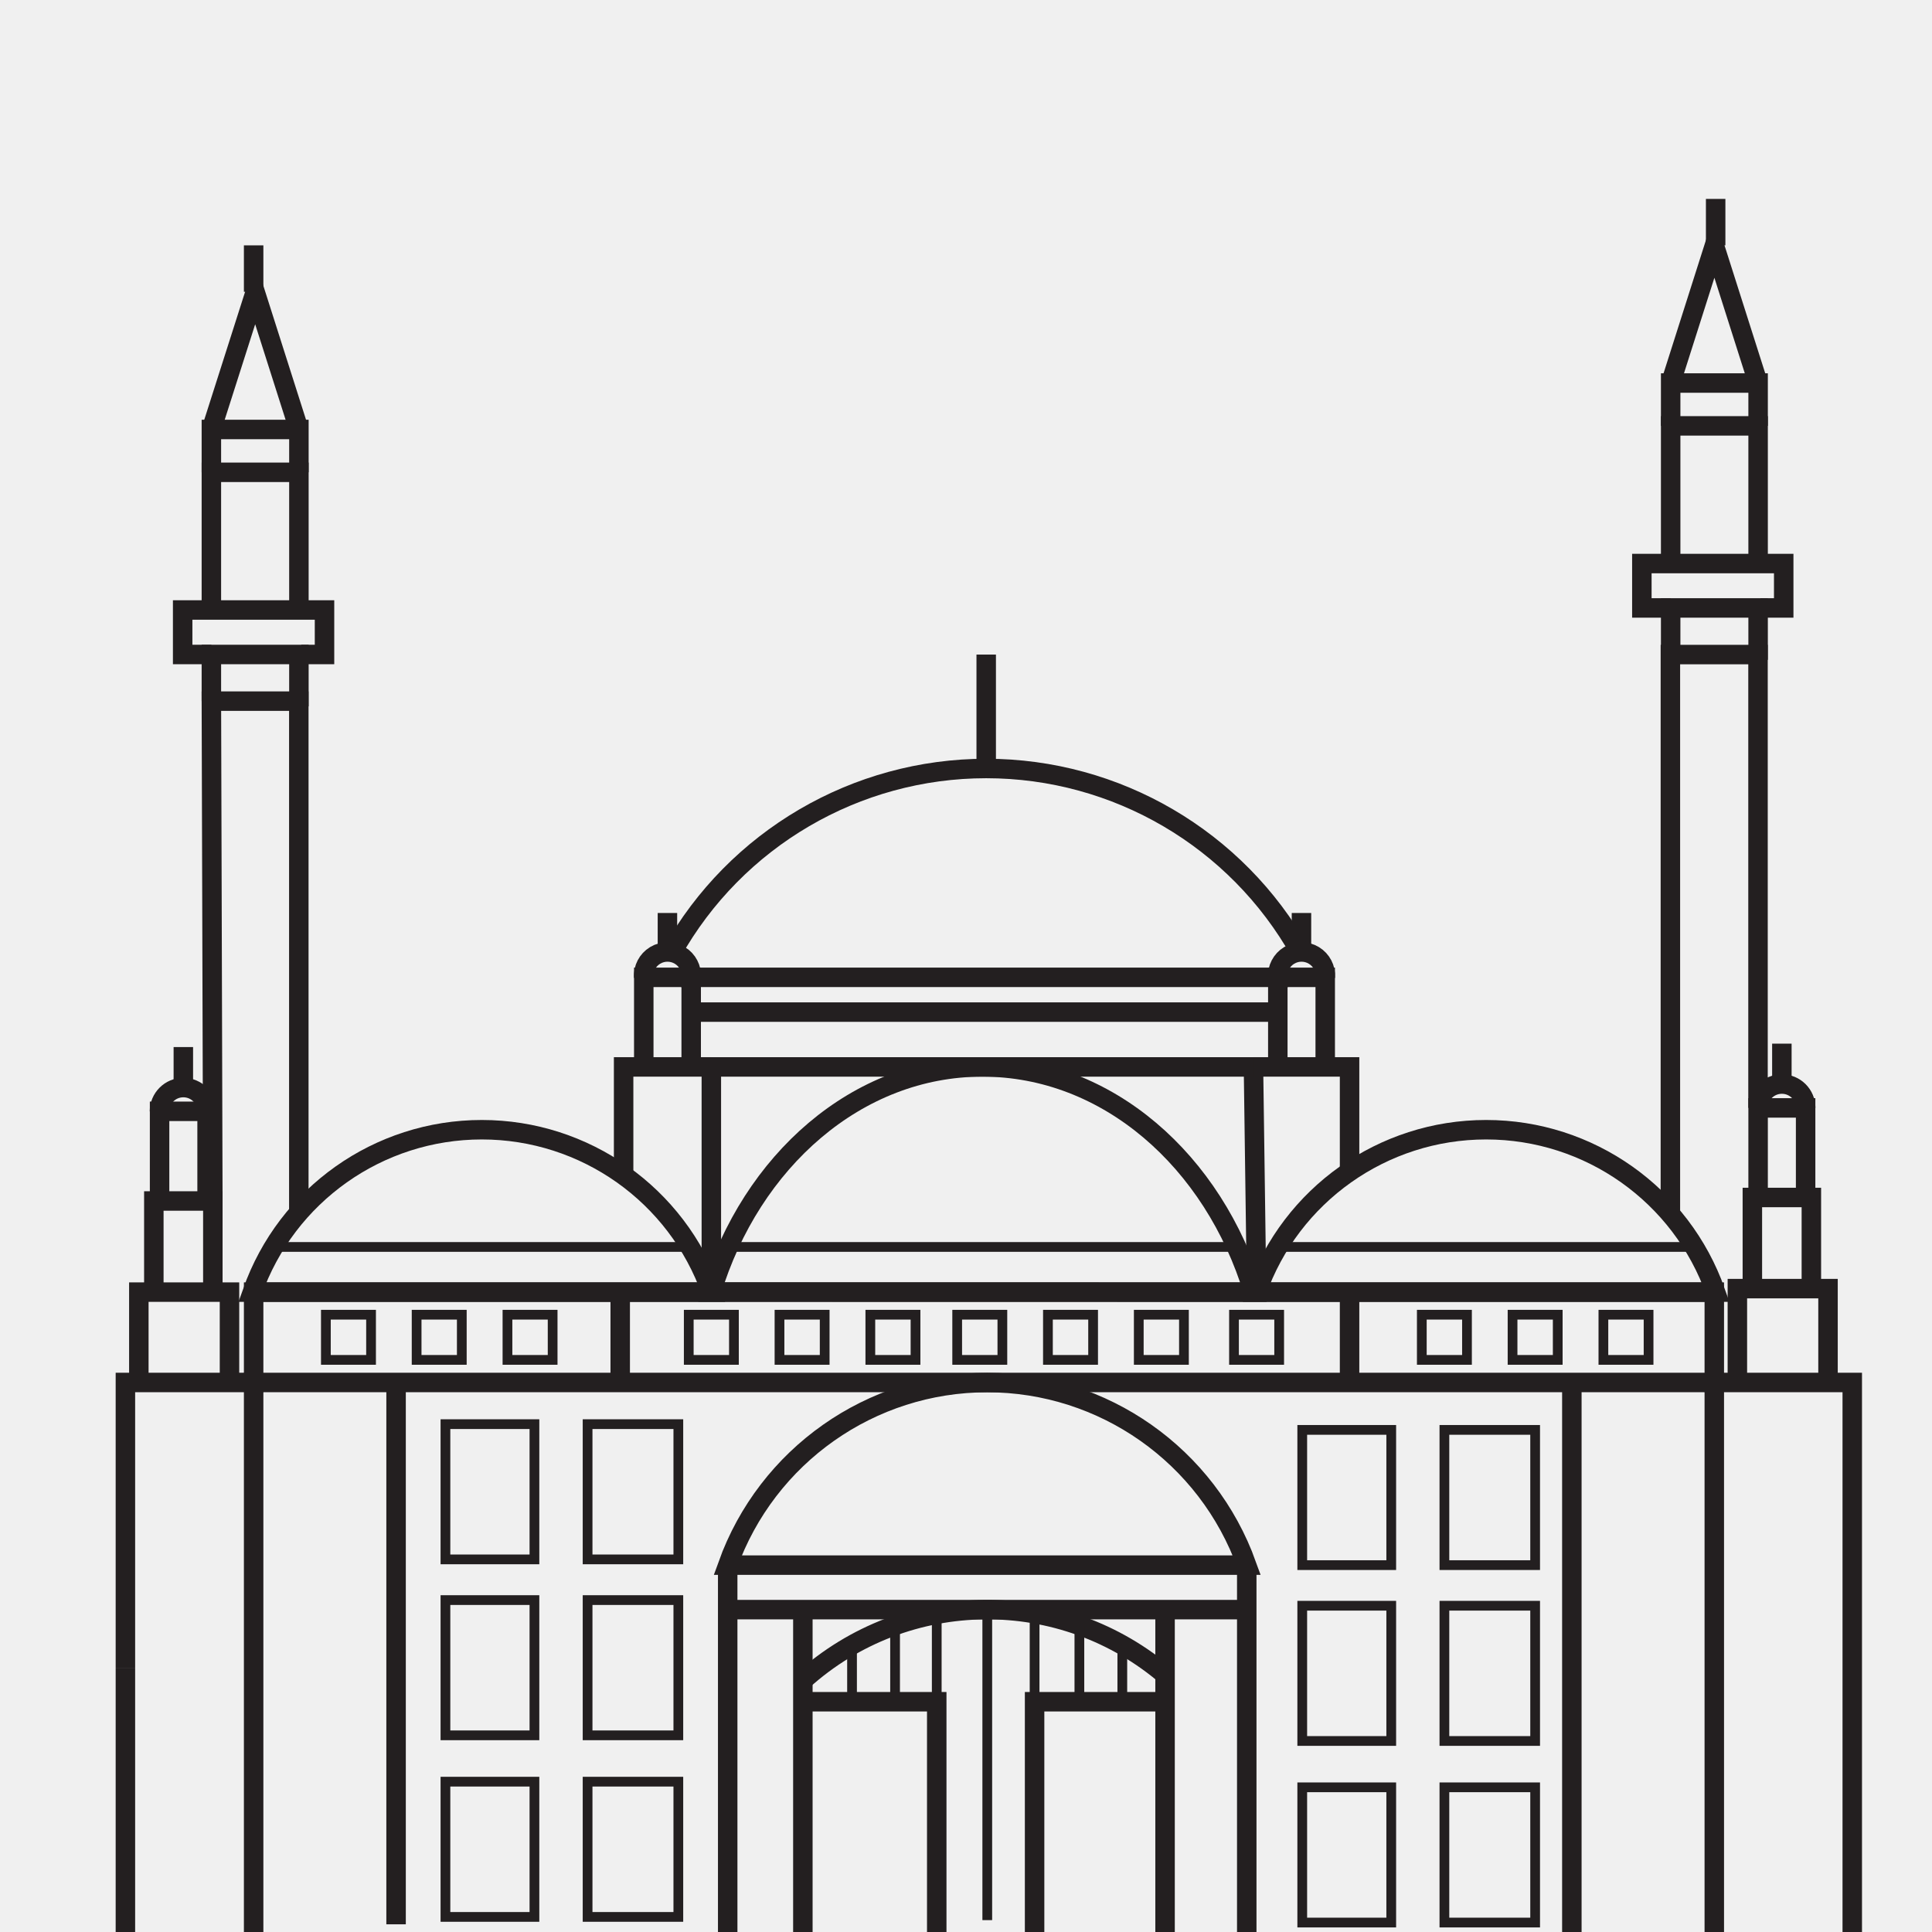
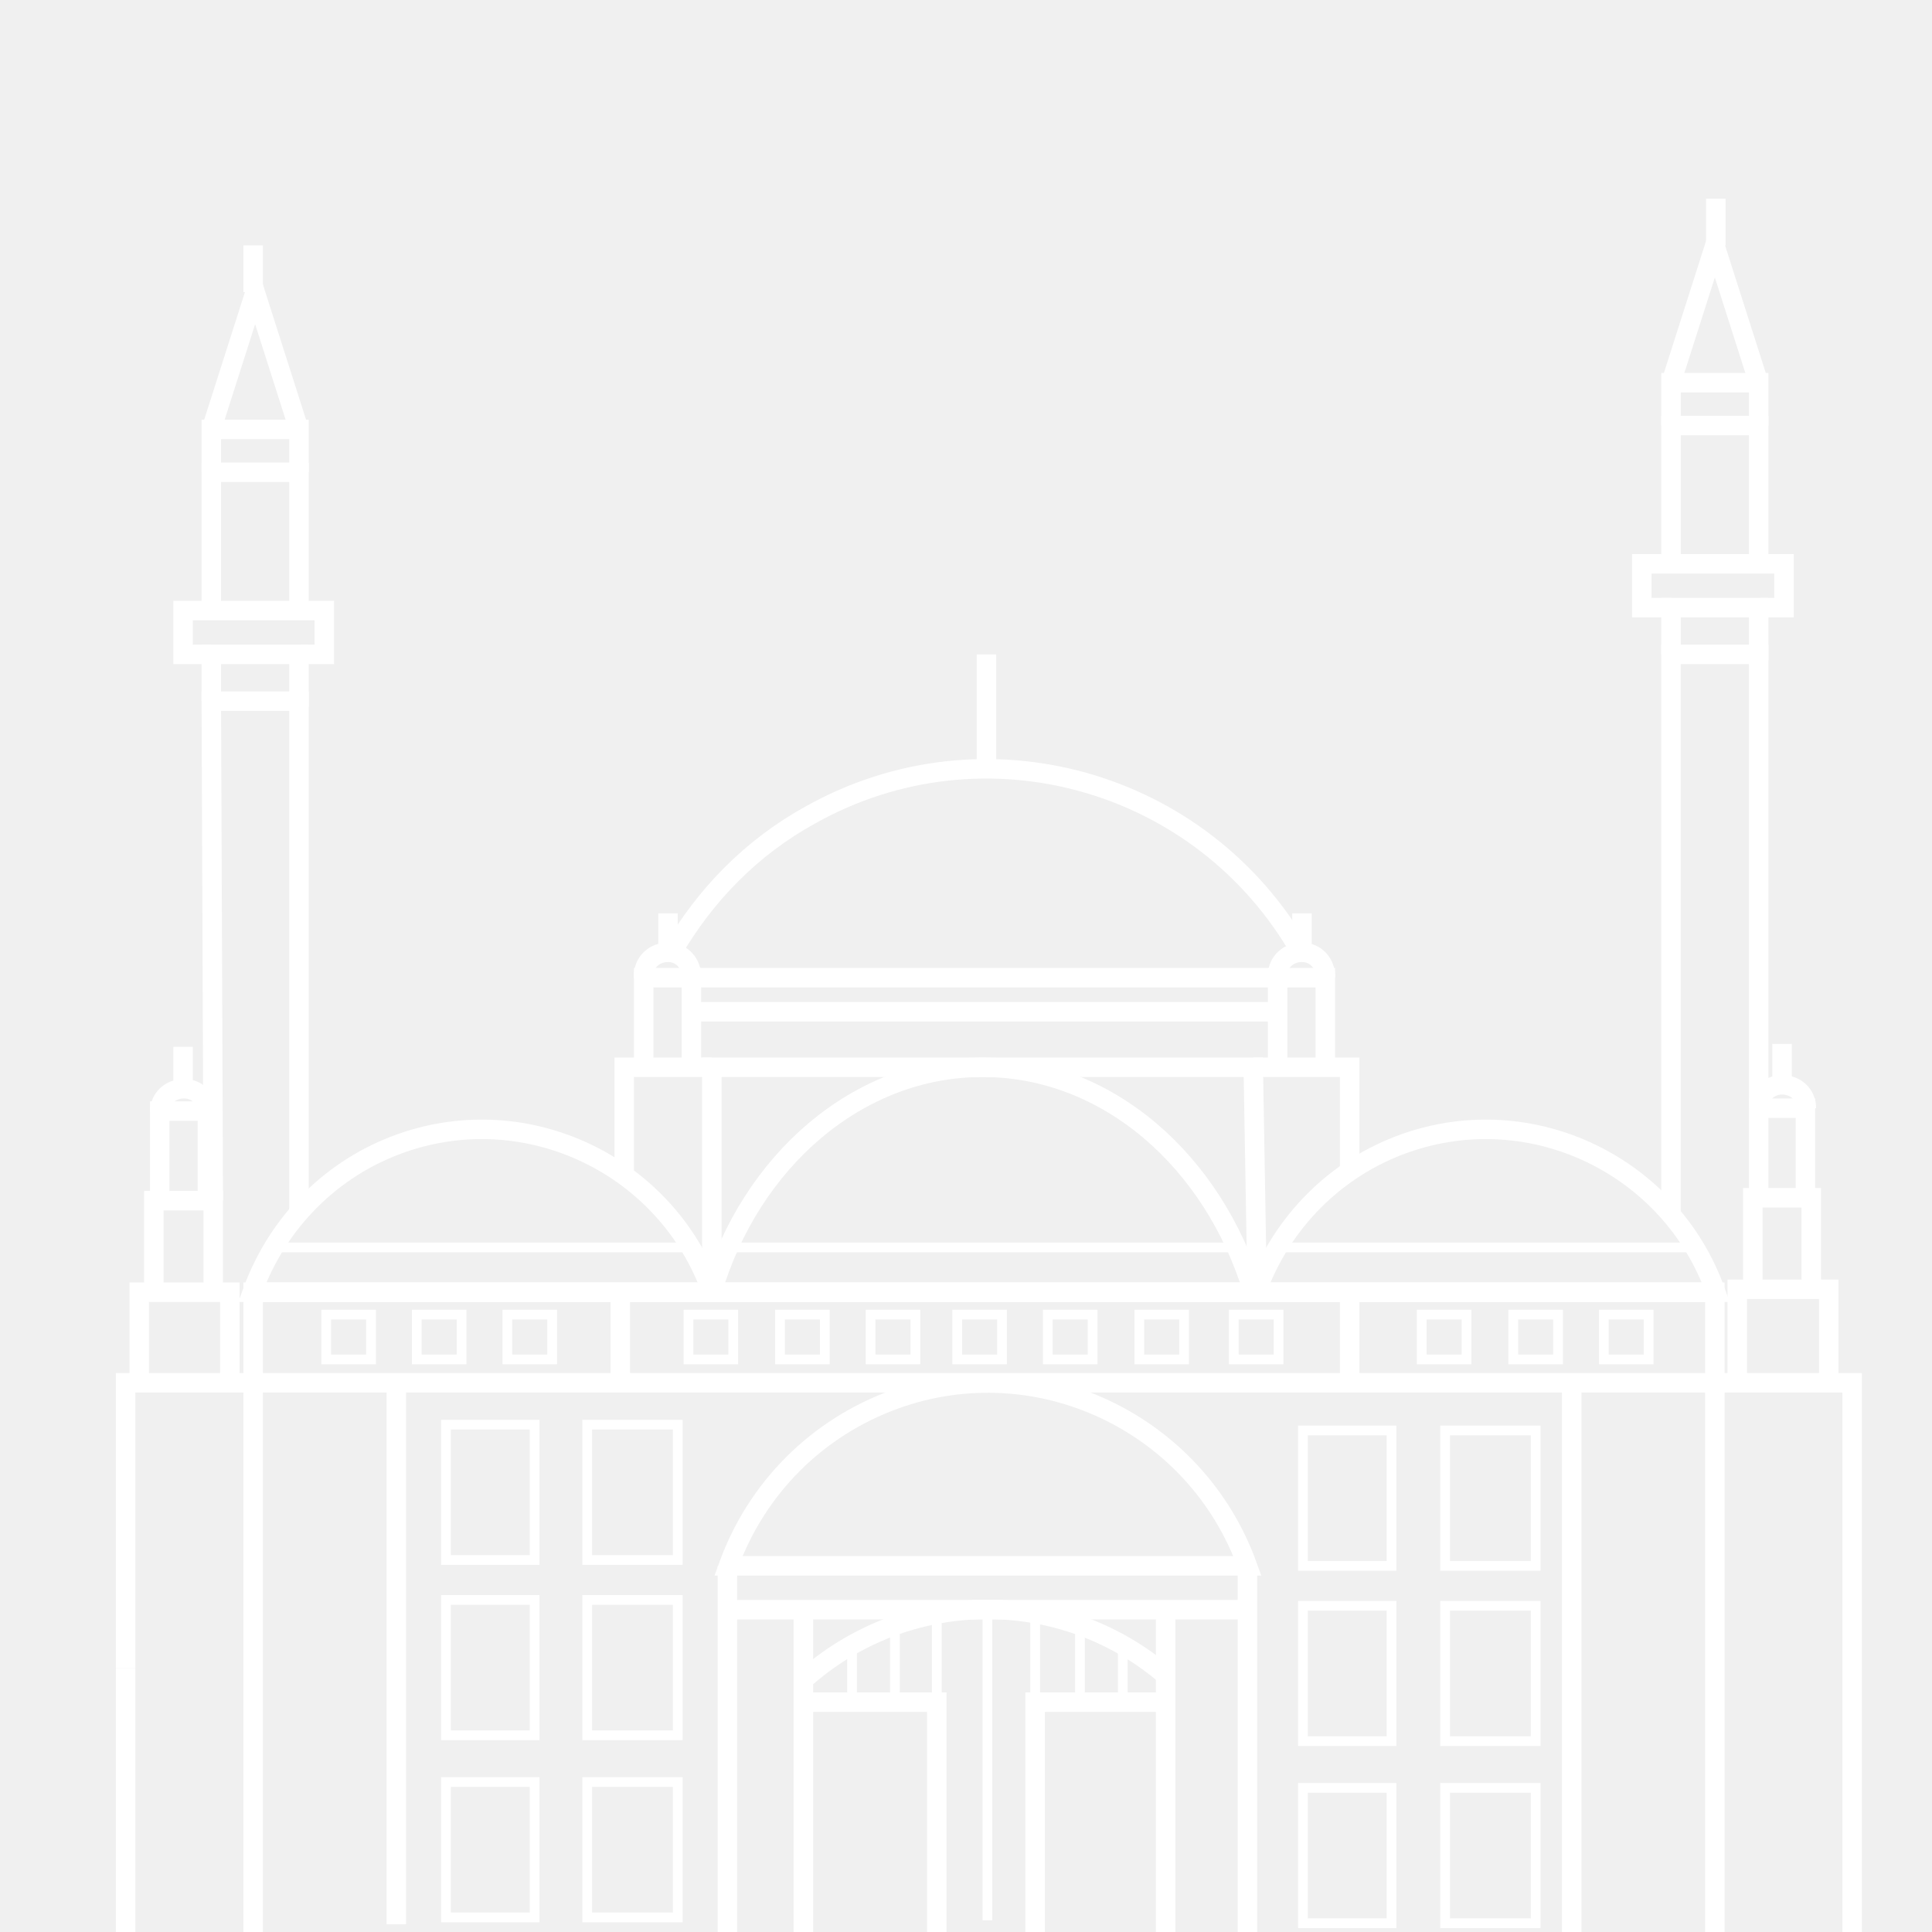
- <svg xmlns="http://www.w3.org/2000/svg" id="Layer_2" data-name="Layer 2" viewBox="0 0 198.43 198.43">
-   <defs>
-     <style>.cls-1,.cls-2{fill:none;stroke:#231f20;stroke-miterlimit:10;}.cls-1{stroke-width:2px;}</style>
-   </defs>
-   <polyline class="cls-1" points="26.05 199.19 26.05 141.99 176.07 141.99 176.07 199.19" />
-   <line class="cls-1" x1="40.68" y1="197.64" x2="40.68" y2="142.42" />
-   <line class="cls-1" x1="161.44" y1="198.87" x2="161.44" y2="142.25" />
-   <path class="cls-1" d="M128.05,160.75a28.32,28.32,0,0,0-53.31,0Z" />
-   <line class="cls-1" x1="128.05" y1="160.75" x2="128.05" y2="199.19" />
-   <line class="cls-1" x1="74.74" y1="160.75" x2="74.74" y2="198.87" />
-   <line class="cls-1" x1="74.74" y1="165.32" x2="128.05" y2="165.32" />
-   <line class="cls-1" x1="82.46" y1="165.32" x2="82.46" y2="199.19" />
-   <line class="cls-1" x1="119.66" y1="165.32" x2="119.66" y2="198.87" />
-   <path class="cls-1" d="M119.94,172.24a28.3,28.3,0,0,0-37.48.35" />
-   <polyline class="cls-1" points="82.46 174.78 96.21 174.78 96.21 199.19" />
-   <polyline class="cls-1" points="119.66 174.78 106.26 174.78 106.26 198.87" />
-   <line class="cls-2" x1="87.51" y1="168.96" x2="87.51" y2="174.79" />
-   <line class="cls-2" x1="91.93" y1="166.95" x2="91.93" y2="174.79" />
-   <line class="cls-2" x1="96.21" y1="165.8" x2="96.21" y2="174.79" />
-   <line class="cls-2" x1="101.4" y1="165.32" x2="101.4" y2="197.21" />
-   <line class="cls-2" x1="106.26" y1="165.8" x2="106.26" y2="174.79" />
-   <line class="cls-2" x1="110.86" y1="166.95" x2="110.86" y2="174.79" />
-   <line class="cls-2" x1="115.27" y1="168.96" x2="115.27" y2="174.79" />
-   <polyline class="cls-1" points="12.88 171.29 12.88 141.99 26.05 141.99 26.05 132.71 176.07 132.71 176.07 141.99 190.24 141.99 190.24 199.19" />
-   <line class="cls-1" x1="63.7" y1="132.71" x2="63.7" y2="141.99" />
-   <line class="cls-1" x1="138.61" y1="132.71" x2="138.61" y2="141.99" />
-   <path class="cls-1" d="M128.74,132.71c-4.09-13.48-15-23.13-27.84-23.13s-23.75,9.64-27.84,23.12Z" />
-   <path class="cls-1" d="M176.21,132.71a25,25,0,0,0-47.15,0Z" />
-   <path class="cls-1" d="M73.06,132.71a25,25,0,0,0-47.15,0Z" />
-   <rect class="cls-2" x="33.47" y="135.03" width="4.64" height="4.64" />
-   <rect class="cls-2" x="42.79" y="135.03" width="4.64" height="4.64" />
-   <rect class="cls-2" x="52.12" y="135.03" width="4.64" height="4.64" />
-   <rect class="cls-2" x="70.74" y="135.03" width="4.64" height="4.64" />
-   <rect class="cls-2" x="80.06" y="135.03" width="4.64" height="4.64" />
-   <rect class="cls-2" x="89.39" y="135.03" width="4.64" height="4.64" />
-   <rect class="cls-2" x="98.31" y="135.03" width="4.64" height="4.64" />
-   <rect class="cls-2" x="107.63" y="135.03" width="4.64" height="4.64" />
-   <rect class="cls-2" x="116.96" y="135.03" width="4.64" height="4.64" />
-   <rect class="cls-2" x="126.74" y="135.03" width="4.64" height="4.64" />
-   <rect class="cls-2" x="146.03" y="135.03" width="4.64" height="4.64" />
-   <rect class="cls-2" x="155.35" y="135.03" width="4.64" height="4.64" />
-   <rect class="cls-2" x="164.68" y="135.03" width="4.64" height="4.64" />
-   <line class="cls-2" x1="28.13" y1="128.07" x2="70.84" y2="128.07" />
-   <line class="cls-2" x1="74.74" y1="128.07" x2="126.74" y2="128.07" />
-   <line class="cls-2" x1="131.28" y1="128.07" x2="174.18" y2="128.07" />
-   <rect class="cls-2" x="133.75" y="146.86" width="9.14" height="13.89" />
-   <rect class="cls-2" x="148.35" y="146.86" width="9.32" height="13.89" />
-   <rect class="cls-2" x="133.75" y="164.92" width="9.14" height="13.89" />
-   <rect class="cls-2" x="148.35" y="164.92" width="9.32" height="13.89" />
-   <rect class="cls-2" x="133.75" y="183.57" width="9.14" height="13.89" />
-   <rect class="cls-2" x="148.35" y="183.57" width="9.32" height="13.89" />
-   <rect class="cls-2" x="45.75" y="146.27" width="9.14" height="13.89" />
-   <rect class="cls-2" x="60.35" y="146.27" width="9.32" height="13.89" />
-   <rect class="cls-2" x="45.75" y="164.34" width="9.14" height="13.89" />
-   <rect class="cls-2" x="60.35" y="164.34" width="9.32" height="13.89" />
-   <rect class="cls-2" x="45.75" y="182.99" width="9.14" height="13.89" />
-   <rect class="cls-2" x="60.35" y="182.99" width="9.32" height="13.89" />
-   <polyline class="cls-1" points="73.06 132.71 73.06 109.58 128.74 109.58 129.06 132.7" />
-   <polyline class="cls-1" points="73.06 109.58 64.05 109.58 64.05 120.54" />
-   <polyline class="cls-1" points="128.74 109.58 138.61 109.58 138.61 120.15" />
-   <polyline class="cls-1" points="66.12 109.58 66.12 100.38 70.99 100.38 70.99 109.58" />
-   <path class="cls-1" d="M66.11,100.38a2.45,2.45,0,1,1,4.89,0h60.23a2.45,2.45,0,1,1,4.89,0" />
-   <line class="cls-1" x1="68.55" y1="97.93" x2="68.55" y2="93.77" />
-   <polyline class="cls-1" points="131.24 109.58 131.24 100.38 136.11 100.38 136.11 109.58" />
-   <line class="cls-1" x1="133.67" y1="97.93" x2="133.67" y2="93.77" />
-   <line class="cls-1" x1="71" y1="103.95" x2="131.23" y2="103.95" />
-   <path class="cls-1" d="M133.55,97.81a37,37,0,0,0-64.52,0" />
-   <line class="cls-1" x1="101.29" y1="78.91" x2="101.29" y2="67.23" />
-   <polyline class="cls-1" points="14.26 141.99 14.26 132.71 15.8 132.71 23.57 132.71 23.57 141.99" />
-   <polyline class="cls-1" points="15.8 132.71 15.8 123.35 21.86 123.35 21.86 132.4" />
-   <polyline class="cls-1" points="16.39 123.35 16.39 114.14 21.27 114.14 21.27 123.35" />
-   <path class="cls-1" d="M16.38,114.15a2.45,2.45,0,0,1,4.9,0" />
-   <line class="cls-1" x1="18.83" y1="111.7" x2="18.83" y2="107.54" />
-   <polyline class="cls-1" points="178.44 141.63 178.44 132.35 179.98 132.35 187.75 132.35 187.75 141.63" />
-   <polyline class="cls-1" points="179.98 132.35 179.98 122.99 186.04 122.99 186.04 132.04" />
-   <polyline class="cls-1" points="180.57 122.99 180.57 113.79 185.45 113.79 185.45 122.99" />
-   <path class="cls-1" d="M185.46,113.79a2.45,2.45,0,0,0-4.9,0V67.23h-9v57.18" />
-   <line class="cls-1" x1="183.01" y1="111.34" x2="183.01" y2="107.19" />
-   <polyline class="cls-1" points="171.59 67.23 171.59 62.44 180.57 62.44 180.57 67.77" />
-   <polyline class="cls-1" points="171.59 62.44 168.63 62.44 168.63 57.88 183.2 57.88 183.2 62.44 180.81 62.44" />
-   <polyline class="cls-1" points="171.59 57.88 171.59 43.74 180.57 43.74 180.57 57.88" />
-   <polyline class="cls-1" points="171.59 43.74 171.59 39.34 180.57 39.34 180.57 43.74" />
-   <polyline class="cls-1" points="171.59 39.34 176.08 25.23 180.57 39.34" />
-   <polyline class="cls-1" points="176.21 25.2 176.21 22.81 176.21 20.43" />
-   <polyline class="cls-1" points="30.69 124.61 30.69 72.01 21.71 72.01 21.86 123.35" />
-   <polyline class="cls-1" points="21.71 72.01 21.71 67.22 30.7 67.22 30.7 72.55" />
-   <polyline class="cls-1" points="21.71 67.22 18.76 67.22 18.76 62.65 33.33 62.65 33.33 67.22 30.94 67.22" />
-   <polyline class="cls-1" points="21.71 62.65 21.71 48.51 30.7 48.51 30.7 62.65" />
-   <polyline class="cls-1" points="21.71 48.51 21.71 44.11 30.7 44.11 30.7 48.51" />
-   <polyline class="cls-1" points="21.71 44.11 26.21 30.01 30.7 44.11" />
-   <line class="cls-1" x1="12.88" y1="171.29" x2="12.88" y2="198.43" />
-   <polyline class="cls-1" points="26.05 29.97 26.05 27.58 26.05 25.2" />
+ <svg xmlns="http://www.w3.org/2000/svg" version="1.1" id="Layer_2_1_" x="0px" y="0px" viewBox="0 0 198.4 198.4" style="enable-background:new 0 0 198.4 198.4;" xml:space="preserve">
+   <style type="text/css">
+ 	.st0{fill:none;stroke:#FFFFFF;stroke-width:2;stroke-miterlimit:10;}
+ 	.st1{fill:none;stroke:#FFFFFF;stroke-miterlimit:10;}
+ </style>
+   <polyline class="st0" points="26,199.2 26,142 176.1,142 176.1,199.2 " />
+   <line class="st0" x1="40.7" y1="197.6" x2="40.7" y2="142.4" />
+   <line class="st0" x1="161.4" y1="198.9" x2="161.4" y2="142.3" />
+   <path class="st0" d="M128.1,160.8c-5.3-14.7-21.5-22.4-36.2-17.1c-8,2.9-14.2,9.1-17.1,17.1H128.1z" />
+   <line class="st0" x1="128.1" y1="160.8" x2="128.1" y2="199.2" />
+   <line class="st0" x1="74.7" y1="160.8" x2="74.7" y2="198.9" />
+   <line class="st0" x1="74.7" y1="165.3" x2="128.1" y2="165.3" />
+   <line class="st0" x1="82.5" y1="165.3" x2="82.5" y2="199.2" />
+   <line class="st0" x1="119.7" y1="165.3" x2="119.7" y2="198.9" />
+   <path class="st0" d="M119.9,172.2c-10.8-9.4-26.9-9.2-37.5,0.4" />
+   <polyline class="st0" points="82.5,174.8 96.2,174.8 96.2,199.2 " />
+   <polyline class="st0" points="119.7,174.8 106.3,174.8 106.3,198.9 " />
+   <line class="st1" x1="87.5" y1="169" x2="87.5" y2="174.8" />
+   <line class="st1" x1="91.9" y1="166.9" x2="91.9" y2="174.8" />
+   <line class="st1" x1="96.2" y1="165.8" x2="96.2" y2="174.8" />
+   <line class="st1" x1="101.4" y1="165.3" x2="101.4" y2="197.2" />
+   <line class="st1" x1="106.3" y1="165.8" x2="106.3" y2="174.8" />
+   <line class="st1" x1="110.9" y1="166.9" x2="110.9" y2="174.8" />
+   <line class="st1" x1="115.3" y1="169" x2="115.3" y2="174.8" />
+   <polyline class="st0" points="12.9,171.3 12.9,142 26,142 26,132.7 176.1,132.7 176.1,142 190.2,142 190.2,199.2 " />
+   <line class="st0" x1="63.7" y1="132.7" x2="63.7" y2="142" />
+   <line class="st0" x1="138.6" y1="132.7" x2="138.6" y2="142" />
+   <path class="st0" d="M128.7,132.7c-4.1-13.5-15-23.1-27.8-23.1s-23.8,9.6-27.8,23.1L128.7,132.7z" />
+   <path class="st0" d="M176.2,132.7c-4.6-13-18.9-19.9-31.9-15.3c-7.1,2.5-12.7,8.1-15.3,15.3H176.2z" />
+   <path class="st0" d="M73.1,132.7c-4.6-13-18.9-19.9-31.9-15.3c-7.1,2.5-12.7,8.1-15.3,15.3H73.1z" />
+   <rect x="33.5" y="135" class="st1" width="4.6" height="4.6" />
+   <rect x="42.8" y="135" class="st1" width="4.6" height="4.6" />
+   <rect x="52.1" y="135" class="st1" width="4.6" height="4.6" />
+   <rect x="70.7" y="135" class="st1" width="4.6" height="4.6" />
+   <rect x="80.1" y="135" class="st1" width="4.6" height="4.6" />
+   <rect x="89.4" y="135" class="st1" width="4.6" height="4.6" />
+   <rect x="98.3" y="135" class="st1" width="4.6" height="4.6" />
+   <rect x="107.6" y="135" class="st1" width="4.6" height="4.6" />
+   <rect x="117" y="135" class="st1" width="4.6" height="4.6" />
+   <rect x="126.7" y="135" class="st1" width="4.6" height="4.6" />
+   <rect x="146" y="135" class="st1" width="4.6" height="4.6" />
+   <rect x="155.4" y="135" class="st1" width="4.6" height="4.6" />
+   <rect x="164.7" y="135" class="st1" width="4.6" height="4.6" />
+   <line class="st1" x1="28.1" y1="128.1" x2="70.8" y2="128.1" />
+   <line class="st1" x1="74.7" y1="128.1" x2="126.7" y2="128.1" />
+   <line class="st1" x1="131.3" y1="128.1" x2="174.2" y2="128.1" />
+   <rect x="133.8" y="146.9" class="st1" width="9.1" height="13.9" />
+   <rect x="148.4" y="146.9" class="st1" width="9.3" height="13.9" />
+   <rect x="133.8" y="164.9" class="st1" width="9.1" height="13.9" />
+   <rect x="148.4" y="164.9" class="st1" width="9.3" height="13.9" />
+   <rect x="133.8" y="183.6" class="st1" width="9.1" height="13.9" />
+   <rect x="148.4" y="183.6" class="st1" width="9.3" height="13.9" />
+   <rect x="45.8" y="146.3" class="st1" width="9.1" height="13.9" />
+   <rect x="60.3" y="146.3" class="st1" width="9.3" height="13.9" />
+   <rect x="45.8" y="164.3" class="st1" width="9.1" height="13.9" />
+   <rect x="60.3" y="164.3" class="st1" width="9.3" height="13.9" />
+   <rect x="45.8" y="183" class="st1" width="9.1" height="13.9" />
+   <rect x="60.3" y="183" class="st1" width="9.3" height="13.9" />
+   <polyline class="st0" points="73.1,132.7 73.1,109.6 128.7,109.6 129.1,132.7 " />
+   <polyline class="st0" points="73.1,109.6 64.1,109.6 64.1,120.5 " />
+   <polyline class="st0" points="128.7,109.6 138.6,109.6 138.6,120.2 " />
+   <polyline class="st0" points="66.1,109.6 66.1,100.4 71,100.4 71,109.6 " />
+   <path class="st0" d="M66.1,100.4C66,99,67,97.9,68.4,97.8s2.5,0.9,2.6,2.3c0,0.1,0,0.2,0,0.3h60.2c-0.1-1.4,0.9-2.5,2.3-2.6  c1.4-0.1,2.5,0.9,2.6,2.3c0,0.1,0,0.2,0,0.3" />
+   <line class="st0" x1="68.6" y1="97.9" x2="68.6" y2="93.8" />
+   <polyline class="st0" points="131.2,109.6 131.2,100.4 136.1,100.4 136.1,109.6 " />
+   <line class="st0" x1="133.7" y1="97.9" x2="133.7" y2="93.8" />
+   <line class="st0" x1="71" y1="103.9" x2="131.2" y2="103.9" />
+   <path class="st0" d="M133.6,97.8C123.5,80,101,73.7,83.2,83.7C77.2,87,72.4,91.9,69,97.8" />
+   <line class="st0" x1="101.3" y1="78.9" x2="101.3" y2="67.2" />
+   <polyline class="st0" points="14.3,142 14.3,132.7 15.8,132.7 23.6,132.7 23.6,142 " />
+   <polyline class="st0" points="15.8,132.7 15.8,123.3 21.9,123.3 21.9,132.4 " />
+   <polyline class="st0" points="16.4,123.3 16.4,114.1 21.3,114.1 21.3,123.3 " />
+   <path class="st0" d="M16.4,114.2c0-1.4,1.1-2.4,2.5-2.4c1.4,0,2.4,1.1,2.4,2.4" />
+   <line class="st0" x1="18.8" y1="111.7" x2="18.8" y2="107.5" />
+   <polyline class="st0" points="178.4,141.6 178.4,132.4 180,132.4 187.8,132.4 187.8,141.6 " />
+   <polyline class="st0" points="180,132.4 180,123 186,123 186,132 " />
+   <polyline class="st0" points="180.6,123 180.6,113.8 185.4,113.8 185.4,123 " />
+   <path class="st0" d="M185.5,113.8c0-1.4-1.1-2.4-2.5-2.4c-1.4,0-2.4,1.1-2.4,2.4V67.2h-9v57.2" />
+   <line class="st0" x1="183" y1="111.3" x2="183" y2="107.2" />
+   <polyline class="st0" points="171.6,67.2 171.6,62.4 180.6,62.4 180.6,67.8 " />
+   <polyline class="st0" points="171.6,62.4 168.6,62.4 168.6,57.9 183.2,57.9 183.2,62.4 180.8,62.4 " />
+   <polyline class="st0" points="171.6,57.9 171.6,43.7 180.6,43.7 180.6,57.9 " />
+   <polyline class="st0" points="171.6,43.7 171.6,39.3 180.6,39.3 180.6,43.7 " />
+   <polyline class="st0" points="171.6,39.3 176.1,25.2 180.6,39.3 " />
+   <polyline class="st0" points="176.2,25.2 176.2,22.8 176.2,20.4 " />
+   <polyline class="st0" points="30.7,124.6 30.7,72 21.7,72 21.9,123.3 " />
+   <polyline class="st0" points="21.7,72 21.7,67.2 30.7,67.2 30.7,72.6 " />
+   <polyline class="st0" points="21.7,67.2 18.8,67.2 18.8,62.7 33.3,62.7 33.3,67.2 30.9,67.2 " />
+   <polyline class="st0" points="21.7,62.7 21.7,48.5 30.7,48.5 30.7,62.7 " />
+   <polyline class="st0" points="21.7,48.5 21.7,44.1 30.7,44.1 30.7,48.5 " />
+   <polyline class="st0" points="21.7,44.1 26.2,30 30.7,44.1 " />
+   <line class="st0" x1="12.9" y1="171.3" x2="12.9" y2="198.4" />
+   <polyline class="st0" points="26,30 26,27.6 26,25.2 " />
</svg>
